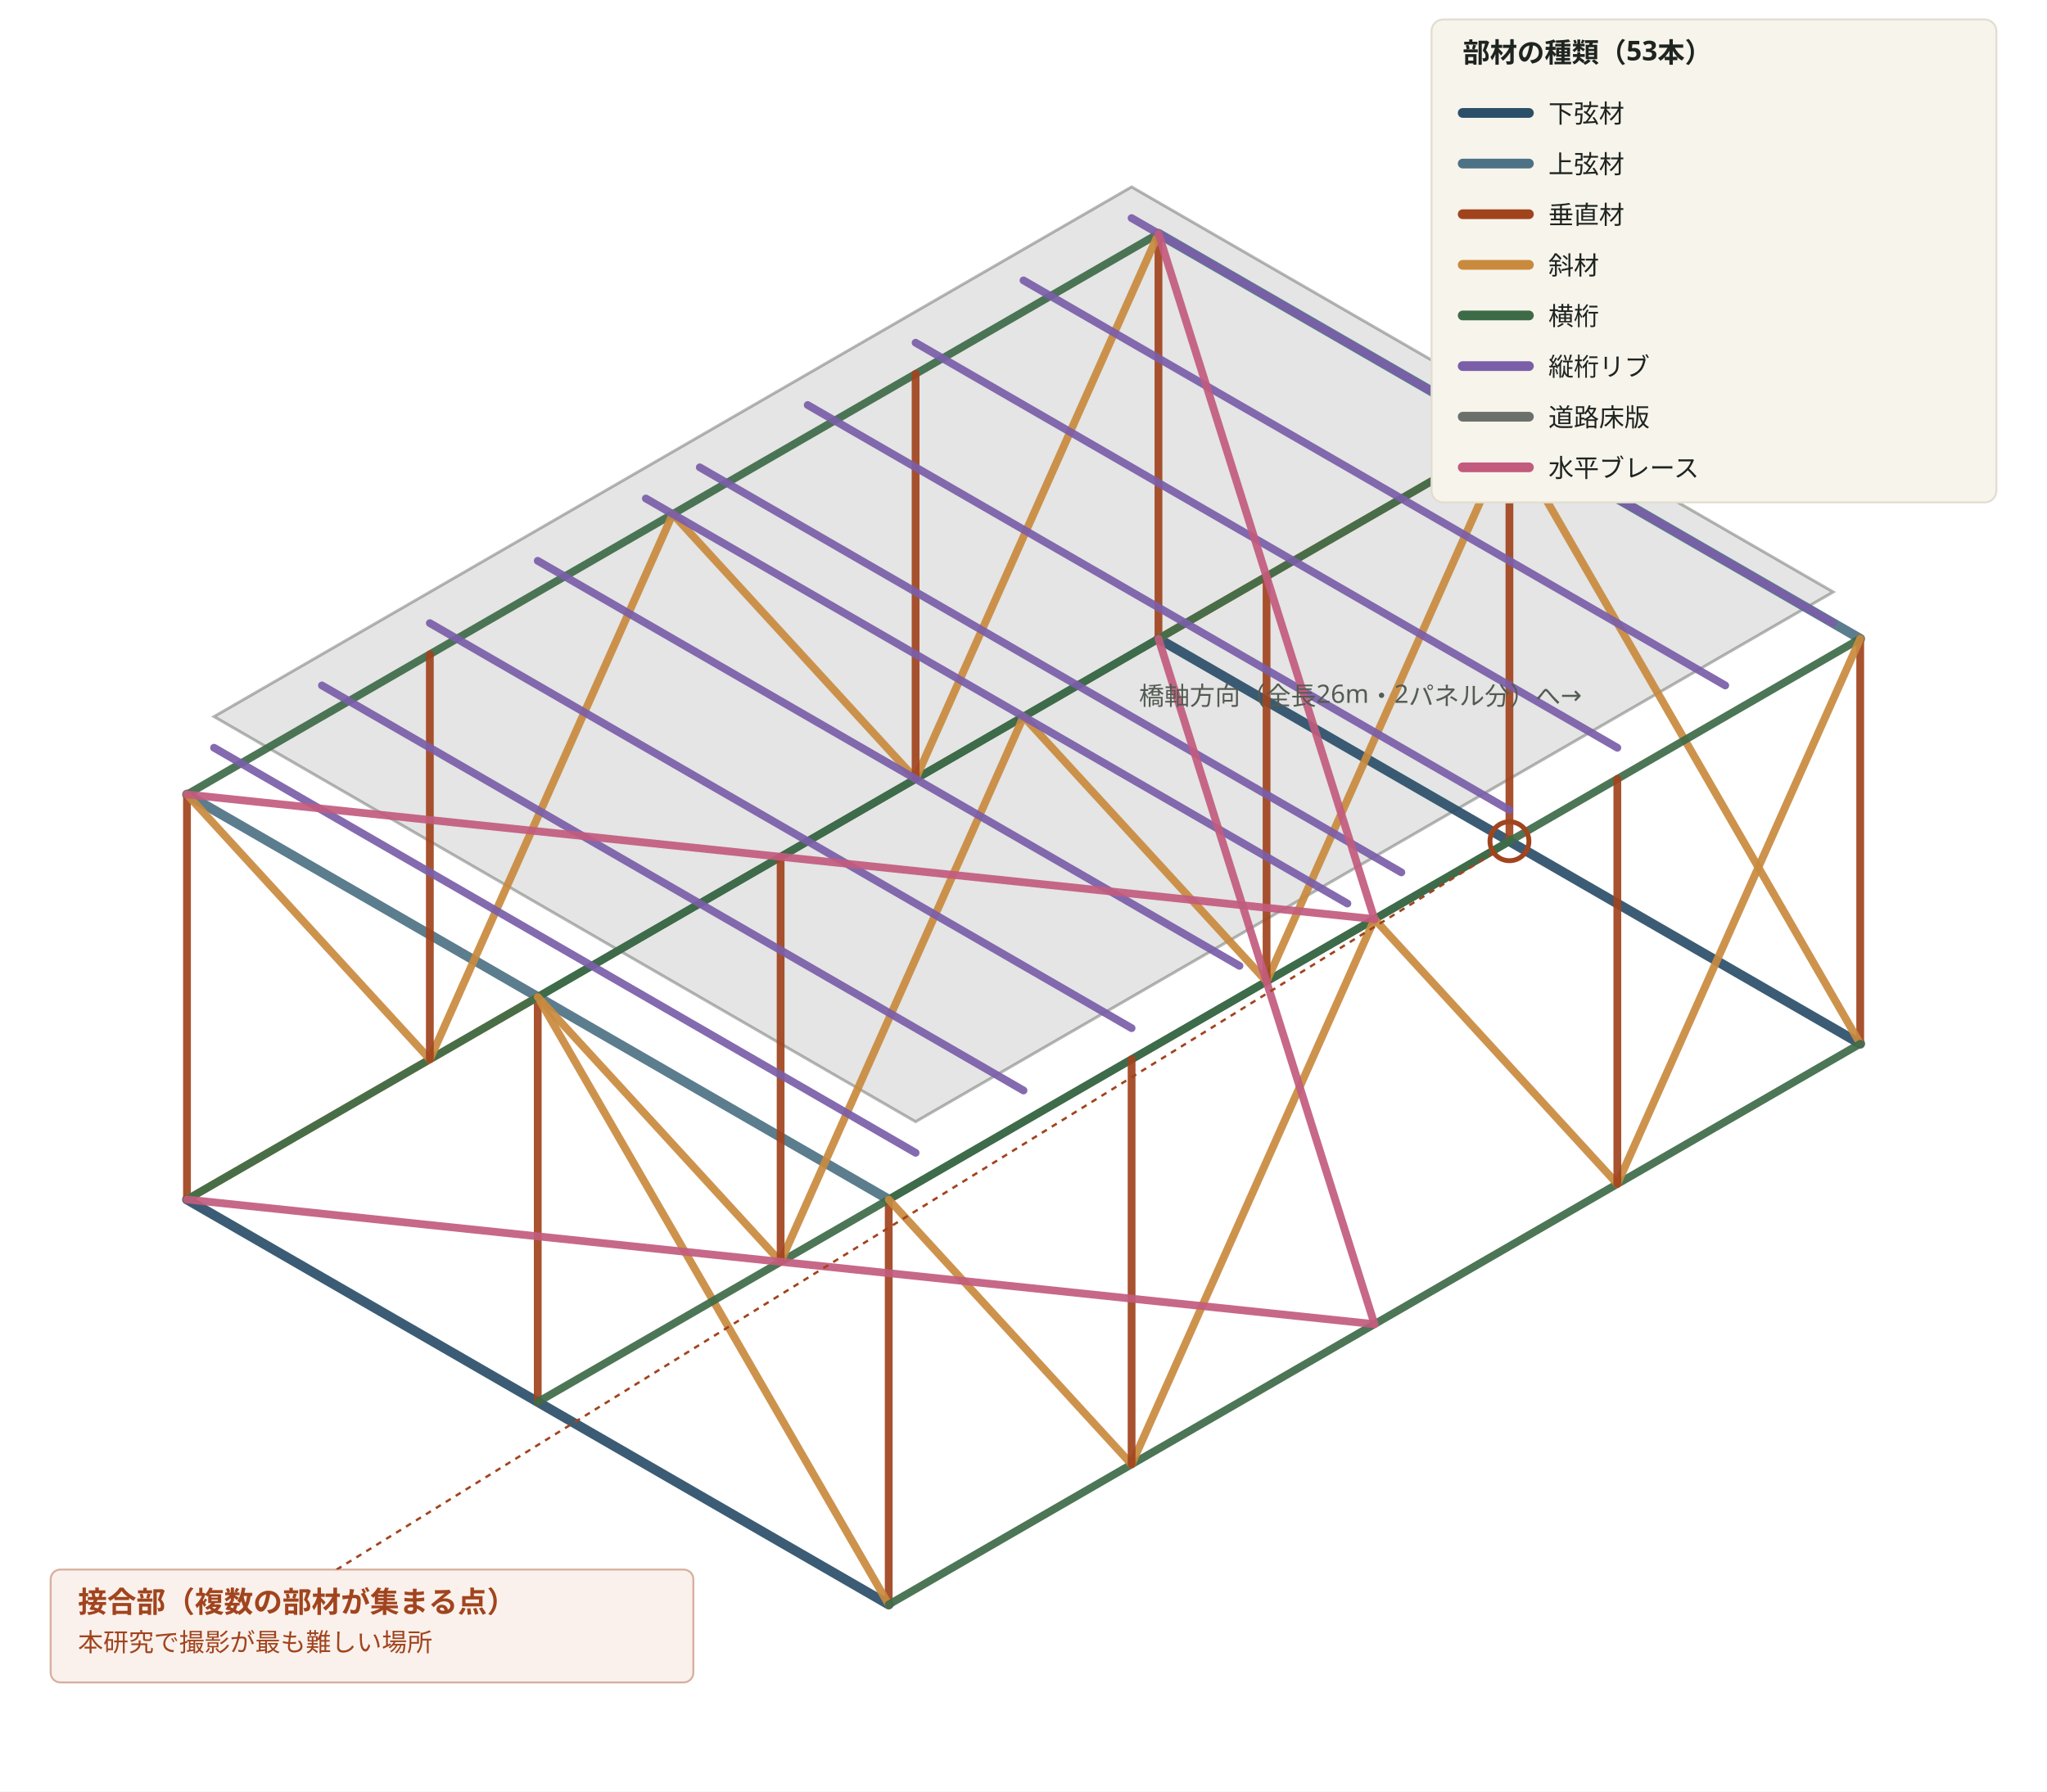
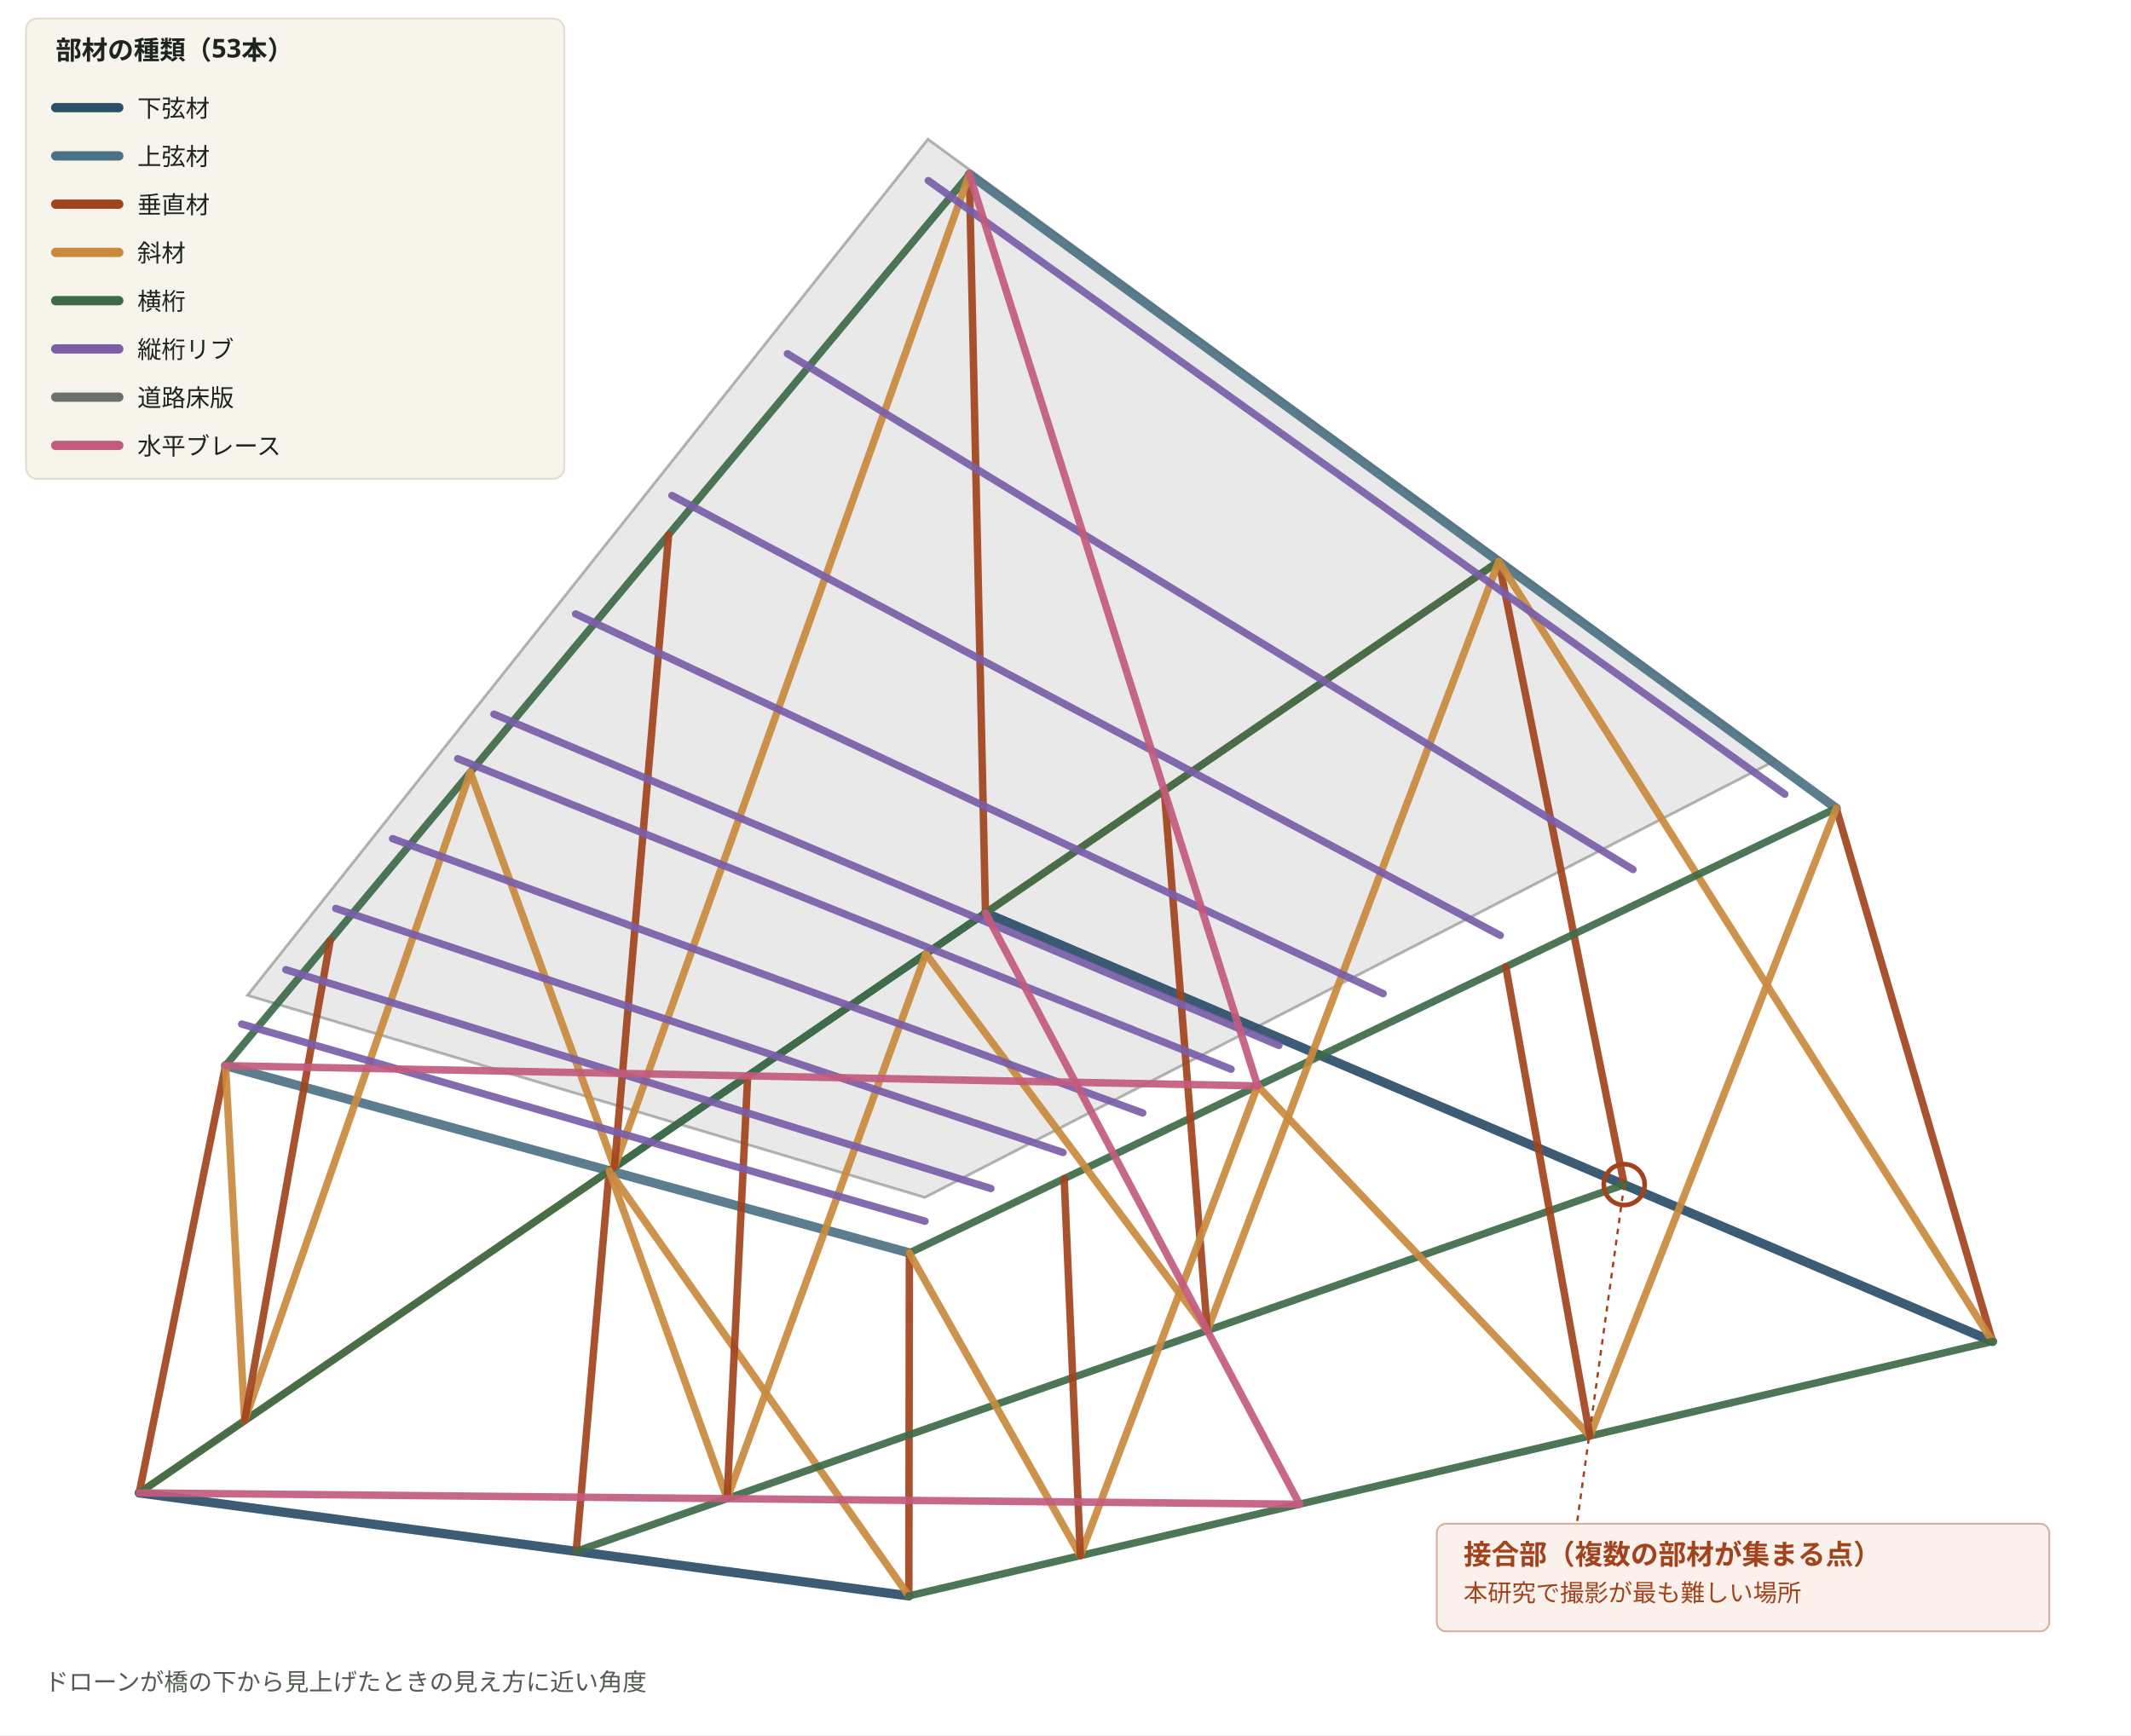
- <svg xmlns="http://www.w3.org/2000/svg" viewBox="0 0 1051 920" role="img" aria-label="橋梁トラス構造の等角投影図。53本の部材が、下弦材・上弦材・垂直材・斜材・横桁・縦桁リブ・道路床版・水平ブレースの8種類に色分けされ、道路床版はトラスの上に載る半透明の板として示されている。">
-   <rect x="0" y="0" width="1051" height="920" fill="#ffffff" />
-   <polygon points="581.0,96.0 941.2,304.0 470.1,576.0 109.9,368.0" fill="#6b716a" fill-opacity="0.18" stroke="#6b716a" stroke-opacity="0.5" stroke-width="1.5" />
-   <line x1="594.8" y1="328.0" x2="955.1" y2="536.0" stroke="#2b4f68" stroke-width="5" stroke-linecap="round" stroke-opacity="0.92" />
-   <line x1="594.8" y1="120.0" x2="955.1" y2="328.0" stroke="#4d7285" stroke-width="5" stroke-linecap="round" stroke-opacity="0.92" />
-   <line x1="594.8" y1="328.0" x2="594.8" y2="120.0" stroke="#a1441e" stroke-width="4" stroke-linecap="round" stroke-opacity="0.92" />
-   <line x1="775.0" y1="432.0" x2="775.0" y2="224.0" stroke="#a1441e" stroke-width="4" stroke-linecap="round" stroke-opacity="0.92" />
-   <line x1="955.1" y1="536.0" x2="955.1" y2="328.0" stroke="#a1441e" stroke-width="4" stroke-linecap="round" stroke-opacity="0.92" />
-   <line x1="594.8" y1="328.0" x2="775.0" y2="224.0" stroke="#c98a3e" stroke-width="4" stroke-linecap="round" stroke-opacity="0.92" />
-   <line x1="775.0" y1="224.0" x2="955.1" y2="536.0" stroke="#c98a3e" stroke-width="4" stroke-linecap="round" stroke-opacity="0.92" />
-   <line x1="96.0" y1="616.0" x2="456.3" y2="824.0" stroke="#2b4f68" stroke-width="5" stroke-linecap="round" stroke-opacity="0.92" />
-   <line x1="96.0" y1="408.0" x2="456.3" y2="616.0" stroke="#4d7285" stroke-width="5" stroke-linecap="round" stroke-opacity="0.92" />
-   <line x1="96.0" y1="616.0" x2="96.0" y2="408.0" stroke="#a1441e" stroke-width="4" stroke-linecap="round" stroke-opacity="0.92" />
-   <line x1="276.1" y1="720.0" x2="276.1" y2="512.0" stroke="#a1441e" stroke-width="4" stroke-linecap="round" stroke-opacity="0.92" />
-   <line x1="456.3" y1="824.0" x2="456.3" y2="616.0" stroke="#a1441e" stroke-width="4" stroke-linecap="round" stroke-opacity="0.92" />
-   <line x1="96.0" y1="616.0" x2="276.1" y2="512.0" stroke="#c98a3e" stroke-width="4" stroke-linecap="round" stroke-opacity="0.92" />
-   <line x1="276.1" y1="512.0" x2="456.3" y2="824.0" stroke="#c98a3e" stroke-width="4" stroke-linecap="round" stroke-opacity="0.92" />
-   <line x1="594.8" y1="328.0" x2="96.0" y2="616.0" stroke="#3d6b48" stroke-width="4" stroke-linecap="round" stroke-opacity="0.92" />
-   <line x1="594.8" y1="120.0" x2="96.0" y2="408.0" stroke="#3d6b48" stroke-width="4" stroke-linecap="round" stroke-opacity="0.92" />
-   <line x1="775.0" y1="432.0" x2="276.1" y2="720.0" stroke="#3d6b48" stroke-width="4" stroke-linecap="round" stroke-opacity="0.92" />
-   <line x1="775.0" y1="224.0" x2="276.1" y2="512.0" stroke="#3d6b48" stroke-width="4" stroke-linecap="round" stroke-opacity="0.92" />
-   <line x1="955.1" y1="536.0" x2="456.3" y2="824.0" stroke="#3d6b48" stroke-width="4" stroke-linecap="round" stroke-opacity="0.92" />
-   <line x1="955.1" y1="328.0" x2="456.3" y2="616.0" stroke="#3d6b48" stroke-width="4" stroke-linecap="round" stroke-opacity="0.92" />
-   <line x1="594.8" y1="120.0" x2="470.1" y2="400.0" stroke="#c98a3e" stroke-width="4" stroke-linecap="round" stroke-opacity="0.92" />
-   <line x1="470.1" y1="400.0" x2="345.4" y2="264.0" stroke="#c98a3e" stroke-width="4" stroke-linecap="round" stroke-opacity="0.92" />
-   <line x1="345.4" y1="264.0" x2="220.7" y2="544.0" stroke="#c98a3e" stroke-width="4" stroke-linecap="round" stroke-opacity="0.92" />
-   <line x1="220.7" y1="544.0" x2="96.0" y2="408.0" stroke="#c98a3e" stroke-width="4" stroke-linecap="round" stroke-opacity="0.92" />
-   <line x1="470.1" y1="400.0" x2="470.1" y2="192.0" stroke="#a1441e" stroke-width="4" stroke-linecap="round" stroke-opacity="0.92" />
-   <line x1="220.7" y1="544.0" x2="220.7" y2="336.0" stroke="#a1441e" stroke-width="4" stroke-linecap="round" stroke-opacity="0.92" />
-   <line x1="775.0" y1="224.0" x2="650.3" y2="504.0" stroke="#c98a3e" stroke-width="4" stroke-linecap="round" stroke-opacity="0.92" />
-   <line x1="650.3" y1="504.0" x2="525.5" y2="368.0" stroke="#c98a3e" stroke-width="4" stroke-linecap="round" stroke-opacity="0.92" />
-   <line x1="525.5" y1="368.0" x2="400.8" y2="648.0" stroke="#c98a3e" stroke-width="4" stroke-linecap="round" stroke-opacity="0.92" />
-   <line x1="400.8" y1="648.0" x2="276.1" y2="512.0" stroke="#c98a3e" stroke-width="4" stroke-linecap="round" stroke-opacity="0.92" />
-   <line x1="650.3" y1="504.0" x2="650.3" y2="296.0" stroke="#a1441e" stroke-width="4" stroke-linecap="round" stroke-opacity="0.92" />
-   <line x1="400.8" y1="648.0" x2="400.8" y2="440.0" stroke="#a1441e" stroke-width="4" stroke-linecap="round" stroke-opacity="0.92" />
-   <line x1="955.1" y1="328.0" x2="830.4" y2="608.0" stroke="#c98a3e" stroke-width="4" stroke-linecap="round" stroke-opacity="0.92" />
-   <line x1="830.4" y1="608.0" x2="705.7" y2="472.0" stroke="#c98a3e" stroke-width="4" stroke-linecap="round" stroke-opacity="0.92" />
-   <line x1="705.7" y1="472.0" x2="581.0" y2="752.0" stroke="#c98a3e" stroke-width="4" stroke-linecap="round" stroke-opacity="0.92" />
-   <line x1="581.0" y1="752.0" x2="456.3" y2="616.0" stroke="#c98a3e" stroke-width="4" stroke-linecap="round" stroke-opacity="0.92" />
-   <line x1="830.4" y1="608.0" x2="830.4" y2="400.0" stroke="#a1441e" stroke-width="4" stroke-linecap="round" stroke-opacity="0.92" />
-   <line x1="581.0" y1="752.0" x2="581.0" y2="544.0" stroke="#a1441e" stroke-width="4" stroke-linecap="round" stroke-opacity="0.92" />
-   <line x1="581.0" y1="112.0" x2="941.2" y2="320.0" stroke="#7a5ea8" stroke-width="4" stroke-linecap="round" stroke-opacity="0.92" />
-   <line x1="525.5" y1="144.0" x2="885.8" y2="352.0" stroke="#7a5ea8" stroke-width="4" stroke-linecap="round" stroke-opacity="0.92" />
-   <line x1="470.1" y1="176.0" x2="830.4" y2="384.0" stroke="#7a5ea8" stroke-width="4" stroke-linecap="round" stroke-opacity="0.92" />
-   <line x1="414.7" y1="208.0" x2="775.0" y2="416.0" stroke="#7a5ea8" stroke-width="4" stroke-linecap="round" stroke-opacity="0.92" />
-   <line x1="359.3" y1="240.0" x2="719.5" y2="448.0" stroke="#7a5ea8" stroke-width="4" stroke-linecap="round" stroke-opacity="0.92" />
-   <line x1="331.6" y1="256.0" x2="691.8" y2="464.0" stroke="#7a5ea8" stroke-width="4" stroke-linecap="round" stroke-opacity="0.92" />
-   <line x1="276.1" y1="288.0" x2="636.4" y2="496.0" stroke="#7a5ea8" stroke-width="4" stroke-linecap="round" stroke-opacity="0.92" />
-   <line x1="220.7" y1="320.0" x2="581.0" y2="528.0" stroke="#7a5ea8" stroke-width="4" stroke-linecap="round" stroke-opacity="0.92" />
-   <line x1="165.3" y1="352.0" x2="525.5" y2="560.0" stroke="#7a5ea8" stroke-width="4" stroke-linecap="round" stroke-opacity="0.92" />
-   <line x1="109.9" y1="384.0" x2="470.1" y2="592.0" stroke="#7a5ea8" stroke-width="4" stroke-linecap="round" stroke-opacity="0.92" />
-   <line x1="594.8" y1="328.0" x2="705.7" y2="680.0" stroke="#c25b7e" stroke-width="4" stroke-linecap="round" stroke-opacity="0.92" />
-   <line x1="96.0" y1="616.0" x2="705.7" y2="680.0" stroke="#c25b7e" stroke-width="4" stroke-linecap="round" stroke-opacity="0.92" />
-   <line x1="594.8" y1="120.0" x2="705.7" y2="472.0" stroke="#c25b7e" stroke-width="4" stroke-linecap="round" stroke-opacity="0.92" />
-   <line x1="96.0" y1="408.0" x2="705.7" y2="472.0" stroke="#c25b7e" stroke-width="4" stroke-linecap="round" stroke-opacity="0.92" />
-   <circle cx="775.0" cy="432.0" r="10" fill="none" stroke="#a1441e" stroke-width="2.5" />
-   <line x1="767.0" y1="438.0" x2="160.0" y2="814.0" stroke="#a1441e" stroke-width="1.2" stroke-dasharray="3 3" />
-   <rect x="26" y="806" width="330" height="58" fill="#faf1ec" stroke="#a1441e" stroke-opacity="0.4" rx="5" />
-   <text x="40.0" y="828.0" font-family="sans-serif" font-size="15" font-weight="700" fill="#a1441e">接合部（複数の部材が集まる点）</text>
-   <text x="40.0" y="848.0" font-family="sans-serif" font-size="13" fill="#a1441e">本研究で撮影が最も難しい場所</text>
-   <text x="584.8" y="362.0" font-family="sans-serif" font-size="13" fill="#545b53">橋軸方向（全長26m・2パネル分）へ→</text>
-   <rect x="735" y="10" width="290" height="248" fill="#f7f4ec" stroke="#e2ddd0" rx="6" />
-   <text x="751" y="32" font-family="sans-serif" font-size="14" font-weight="700" fill="#1e2420">部材の種類（53本）</text>
-   <line x1="751" y1="58" x2="785" y2="58" stroke="#2b4f68" stroke-width="5" stroke-linecap="round" />
-   <text x="795" y="63" font-family="sans-serif" font-size="13" fill="#1e2420">下弦材</text>
-   <line x1="751" y1="84" x2="785" y2="84" stroke="#4d7285" stroke-width="5" stroke-linecap="round" />
-   <text x="795" y="89" font-family="sans-serif" font-size="13" fill="#1e2420">上弦材</text>
-   <line x1="751" y1="110" x2="785" y2="110" stroke="#a1441e" stroke-width="5" stroke-linecap="round" />
-   <text x="795" y="115" font-family="sans-serif" font-size="13" fill="#1e2420">垂直材</text>
-   <line x1="751" y1="136" x2="785" y2="136" stroke="#c98a3e" stroke-width="5" stroke-linecap="round" />
-   <text x="795" y="141" font-family="sans-serif" font-size="13" fill="#1e2420">斜材</text>
-   <line x1="751" y1="162" x2="785" y2="162" stroke="#3d6b48" stroke-width="5" stroke-linecap="round" />
-   <text x="795" y="167" font-family="sans-serif" font-size="13" fill="#1e2420">横桁</text>
-   <line x1="751" y1="188" x2="785" y2="188" stroke="#7a5ea8" stroke-width="5" stroke-linecap="round" />
-   <text x="795" y="193" font-family="sans-serif" font-size="13" fill="#1e2420">縦桁リブ</text>
-   <line x1="751" y1="214" x2="785" y2="214" stroke="#6b716a" stroke-width="5" stroke-linecap="round" />
-   <text x="795" y="219" font-family="sans-serif" font-size="13" fill="#1e2420">道路床版</text>
-   <line x1="751" y1="240" x2="785" y2="240" stroke="#c25b7e" stroke-width="5" stroke-linecap="round" />
-   <text x="795" y="245" font-family="sans-serif" font-size="13" fill="#1e2420">水平ブレース</text>
+ <svg xmlns="http://www.w3.org/2000/svg" viewBox="0 0 1148 935" role="img" aria-label="橋の下から見上げる視点で描いた橋梁トラス構造。53本の部材が種類ごとに色分けされ、一番奥（画面上部）に道路床版、手前（画面下部）に下弦材がある。">
+   <rect x="0" y="0" width="1148" height="935" fill="#ffffff" />
+   <polygon points="499.9,75.0 956.5,409.8 498.2,645.2 133.3,536.3" fill="#6b716a" fill-opacity="0.16" stroke="#6b716a" stroke-opacity="0.5" stroke-width="1.5" />
+   <line x1="530.9" y1="491.9" x2="1073.4" y2="722.8" stroke="#2b4f68" stroke-width="5" stroke-linecap="round" stroke-opacity="0.92" />
+   <line x1="522.2" y1="93.9" x2="989.2" y2="435.5" stroke="#4d7285" stroke-width="5" stroke-linecap="round" stroke-opacity="0.92" />
+   <line x1="530.9" y1="491.9" x2="522.2" y2="93.9" stroke="#a1441e" stroke-width="4" stroke-linecap="round" stroke-opacity="0.92" />
+   <line x1="875.0" y1="638.3" x2="807.4" y2="302.5" stroke="#a1441e" stroke-width="4" stroke-linecap="round" stroke-opacity="0.92" />
+   <line x1="1073.4" y1="722.8" x2="989.2" y2="435.5" stroke="#a1441e" stroke-width="4" stroke-linecap="round" stroke-opacity="0.92" />
+   <line x1="530.9" y1="491.9" x2="807.4" y2="302.5" stroke="#c98a3e" stroke-width="4" stroke-linecap="round" stroke-opacity="0.92" />
+   <line x1="807.4" y1="302.5" x2="1073.4" y2="722.8" stroke="#c98a3e" stroke-width="4" stroke-linecap="round" stroke-opacity="0.92" />
+   <line x1="75.0" y1="804.4" x2="489.6" y2="859.9" stroke="#2b4f68" stroke-width="5" stroke-linecap="round" stroke-opacity="0.92" />
+   <line x1="121.5" y1="574.2" x2="489.9" y2="675.1" stroke="#4d7285" stroke-width="5" stroke-linecap="round" stroke-opacity="0.92" />
+   <line x1="75.0" y1="804.4" x2="121.5" y2="574.2" stroke="#a1441e" stroke-width="4" stroke-linecap="round" stroke-opacity="0.92" />
+   <line x1="310.4" y1="835.9" x2="328.2" y2="630.8" stroke="#a1441e" stroke-width="4" stroke-linecap="round" stroke-opacity="0.92" />
+   <line x1="489.6" y1="859.9" x2="489.9" y2="675.1" stroke="#a1441e" stroke-width="4" stroke-linecap="round" stroke-opacity="0.92" />
+   <line x1="75.0" y1="804.4" x2="328.2" y2="630.8" stroke="#c98a3e" stroke-width="4" stroke-linecap="round" stroke-opacity="0.92" />
+   <line x1="328.2" y1="630.8" x2="489.6" y2="859.9" stroke="#c98a3e" stroke-width="4" stroke-linecap="round" stroke-opacity="0.92" />
+   <line x1="530.9" y1="491.9" x2="75.0" y2="804.4" stroke="#3d6b48" stroke-width="4" stroke-linecap="round" stroke-opacity="0.92" />
+   <line x1="522.2" y1="93.9" x2="121.5" y2="574.2" stroke="#3d6b48" stroke-width="4" stroke-linecap="round" stroke-opacity="0.92" />
+   <line x1="875.0" y1="638.3" x2="310.4" y2="835.9" stroke="#3d6b48" stroke-width="4" stroke-linecap="round" stroke-opacity="0.92" />
+   <line x1="807.4" y1="302.5" x2="328.2" y2="630.8" stroke="#3d6b48" stroke-width="4" stroke-linecap="round" stroke-opacity="0.92" />
+   <line x1="1073.4" y1="722.8" x2="489.6" y2="859.9" stroke="#3d6b48" stroke-width="4" stroke-linecap="round" stroke-opacity="0.92" />
+   <line x1="989.2" y1="435.5" x2="489.9" y2="675.1" stroke="#3d6b48" stroke-width="4" stroke-linecap="round" stroke-opacity="0.92" />
+   <line x1="522.2" y1="93.9" x2="331.0" y2="628.9" stroke="#c98a3e" stroke-width="4" stroke-linecap="round" stroke-opacity="0.92" />
+   <line x1="331.0" y1="628.9" x2="253.4" y2="416.1" stroke="#c98a3e" stroke-width="4" stroke-linecap="round" stroke-opacity="0.92" />
+   <line x1="253.4" y1="416.1" x2="131.8" y2="765.4" stroke="#c98a3e" stroke-width="4" stroke-linecap="round" stroke-opacity="0.92" />
+   <line x1="131.8" y1="765.4" x2="121.5" y2="574.2" stroke="#c98a3e" stroke-width="4" stroke-linecap="round" stroke-opacity="0.92" />
+   <line x1="331.0" y1="628.9" x2="360.2" y2="288.2" stroke="#a1441e" stroke-width="4" stroke-linecap="round" stroke-opacity="0.92" />
+   <line x1="131.8" y1="765.4" x2="177.9" y2="506.7" stroke="#a1441e" stroke-width="4" stroke-linecap="round" stroke-opacity="0.92" />
+   <line x1="807.4" y1="302.5" x2="650.4" y2="716.9" stroke="#c98a3e" stroke-width="4" stroke-linecap="round" stroke-opacity="0.92" />
+   <line x1="650.4" y1="716.9" x2="498.8" y2="513.9" stroke="#c98a3e" stroke-width="4" stroke-linecap="round" stroke-opacity="0.92" />
+   <line x1="498.8" y1="513.9" x2="391.7" y2="807.5" stroke="#c98a3e" stroke-width="4" stroke-linecap="round" stroke-opacity="0.92" />
+   <line x1="391.7" y1="807.5" x2="328.2" y2="630.8" stroke="#c98a3e" stroke-width="4" stroke-linecap="round" stroke-opacity="0.92" />
+   <line x1="650.4" y1="716.9" x2="627.2" y2="425.9" stroke="#a1441e" stroke-width="4" stroke-linecap="round" stroke-opacity="0.92" />
+   <line x1="391.7" y1="807.5" x2="402.8" y2="579.7" stroke="#a1441e" stroke-width="4" stroke-linecap="round" stroke-opacity="0.92" />
+   <line x1="989.2" y1="435.5" x2="856.5" y2="773.7" stroke="#c98a3e" stroke-width="4" stroke-linecap="round" stroke-opacity="0.92" />
+   <line x1="856.5" y1="773.7" x2="677.5" y2="585.1" stroke="#c98a3e" stroke-width="4" stroke-linecap="round" stroke-opacity="0.92" />
+   <line x1="677.5" y1="585.1" x2="582.0" y2="838.2" stroke="#c98a3e" stroke-width="4" stroke-linecap="round" stroke-opacity="0.92" />
+   <line x1="582.0" y1="838.2" x2="489.9" y2="675.1" stroke="#c98a3e" stroke-width="4" stroke-linecap="round" stroke-opacity="0.92" />
+   <line x1="856.5" y1="773.7" x2="811.2" y2="520.9" stroke="#a1441e" stroke-width="4" stroke-linecap="round" stroke-opacity="0.92" />
+   <line x1="582.0" y1="838.2" x2="573.3" y2="635.1" stroke="#a1441e" stroke-width="4" stroke-linecap="round" stroke-opacity="0.92" />
+   <line x1="500.1" y1="97.3" x2="961.5" y2="427.9" stroke="#7a5ea8" stroke-width="4" stroke-linecap="round" stroke-opacity="0.92" />
+   <line x1="424.2" y1="190.6" x2="879.7" y2="468.5" stroke="#7a5ea8" stroke-width="4" stroke-linecap="round" stroke-opacity="0.92" />
+   <line x1="362.0" y1="267.0" x2="808.2" y2="504.0" stroke="#7a5ea8" stroke-width="4" stroke-linecap="round" stroke-opacity="0.92" />
+   <line x1="310.1" y1="330.8" x2="745.1" y2="535.4" stroke="#7a5ea8" stroke-width="4" stroke-linecap="round" stroke-opacity="0.92" />
+   <line x1="266.1" y1="384.8" x2="689.0" y2="563.3" stroke="#7a5ea8" stroke-width="4" stroke-linecap="round" stroke-opacity="0.92" />
+   <line x1="246.6" y1="408.8" x2="663.2" y2="576.1" stroke="#7a5ea8" stroke-width="4" stroke-linecap="round" stroke-opacity="0.92" />
+   <line x1="211.5" y1="451.9" x2="615.6" y2="599.7" stroke="#7a5ea8" stroke-width="4" stroke-linecap="round" stroke-opacity="0.92" />
+   <line x1="180.9" y1="489.5" x2="572.7" y2="621.0" stroke="#7a5ea8" stroke-width="4" stroke-linecap="round" stroke-opacity="0.92" />
+   <line x1="154.0" y1="522.5" x2="533.8" y2="640.4" stroke="#7a5ea8" stroke-width="4" stroke-linecap="round" stroke-opacity="0.92" />
+   <line x1="130.2" y1="551.8" x2="498.3" y2="658.0" stroke="#7a5ea8" stroke-width="4" stroke-linecap="round" stroke-opacity="0.92" />
+   <line x1="530.9" y1="491.9" x2="700.1" y2="810.5" stroke="#c25b7e" stroke-width="4" stroke-linecap="round" stroke-opacity="0.92" />
+   <line x1="75.0" y1="804.4" x2="700.1" y2="810.5" stroke="#c25b7e" stroke-width="4" stroke-linecap="round" stroke-opacity="0.92" />
+   <line x1="522.2" y1="93.9" x2="677.5" y2="585.1" stroke="#c25b7e" stroke-width="4" stroke-linecap="round" stroke-opacity="0.92" />
+   <line x1="121.5" y1="574.2" x2="677.5" y2="585.1" stroke="#c25b7e" stroke-width="4" stroke-linecap="round" stroke-opacity="0.92" />
+   <circle cx="875.0" cy="638.3" r="11" fill="none" stroke="#a1441e" stroke-width="2.5" />
+   <line x1="875.0" y1="638.3" x2="848.4" y2="828.9" stroke="#a1441e" stroke-width="1.2" stroke-dasharray="3 3" />
+   <rect x="774" y="821" width="330" height="58" fill="#faf1ec" stroke="#a1441e" stroke-opacity="0.4" rx="5" />
+   <text x="788.4" y="842.9" font-family="sans-serif" font-size="15" font-weight="700" fill="#a1441e">接合部（複数の部材が集まる点）</text>
+   <text x="788.4" y="862.9" font-family="sans-serif" font-size="13" fill="#a1441e">本研究で撮影が最も難しい場所</text>
+   <text x="24" y="910.9" font-family="sans-serif" font-size="13" fill="#545b53">ドローンが橋の下から見上げたときの見え方に近い角度</text>
+   <rect x="14" y="10" width="290" height="248" fill="#f7f4ec" stroke="#e2ddd0" rx="6" />
+   <text x="30" y="32" font-family="sans-serif" font-size="14" font-weight="700" fill="#1e2420">部材の種類（53本）</text>
+   <line x1="30" y1="58" x2="64" y2="58" stroke="#2b4f68" stroke-width="5" stroke-linecap="round" />
+   <text x="74" y="63" font-family="sans-serif" font-size="13" fill="#1e2420">下弦材</text>
+   <line x1="30" y1="84" x2="64" y2="84" stroke="#4d7285" stroke-width="5" stroke-linecap="round" />
+   <text x="74" y="89" font-family="sans-serif" font-size="13" fill="#1e2420">上弦材</text>
+   <line x1="30" y1="110" x2="64" y2="110" stroke="#a1441e" stroke-width="5" stroke-linecap="round" />
+   <text x="74" y="115" font-family="sans-serif" font-size="13" fill="#1e2420">垂直材</text>
+   <line x1="30" y1="136" x2="64" y2="136" stroke="#c98a3e" stroke-width="5" stroke-linecap="round" />
+   <text x="74" y="141" font-family="sans-serif" font-size="13" fill="#1e2420">斜材</text>
+   <line x1="30" y1="162" x2="64" y2="162" stroke="#3d6b48" stroke-width="5" stroke-linecap="round" />
+   <text x="74" y="167" font-family="sans-serif" font-size="13" fill="#1e2420">横桁</text>
+   <line x1="30" y1="188" x2="64" y2="188" stroke="#7a5ea8" stroke-width="5" stroke-linecap="round" />
+   <text x="74" y="193" font-family="sans-serif" font-size="13" fill="#1e2420">縦桁リブ</text>
+   <line x1="30" y1="214" x2="64" y2="214" stroke="#6b716a" stroke-width="5" stroke-linecap="round" />
+   <text x="74" y="219" font-family="sans-serif" font-size="13" fill="#1e2420">道路床版</text>
+   <line x1="30" y1="240" x2="64" y2="240" stroke="#c25b7e" stroke-width="5" stroke-linecap="round" />
+   <text x="74" y="245" font-family="sans-serif" font-size="13" fill="#1e2420">水平ブレース</text>
</svg>
